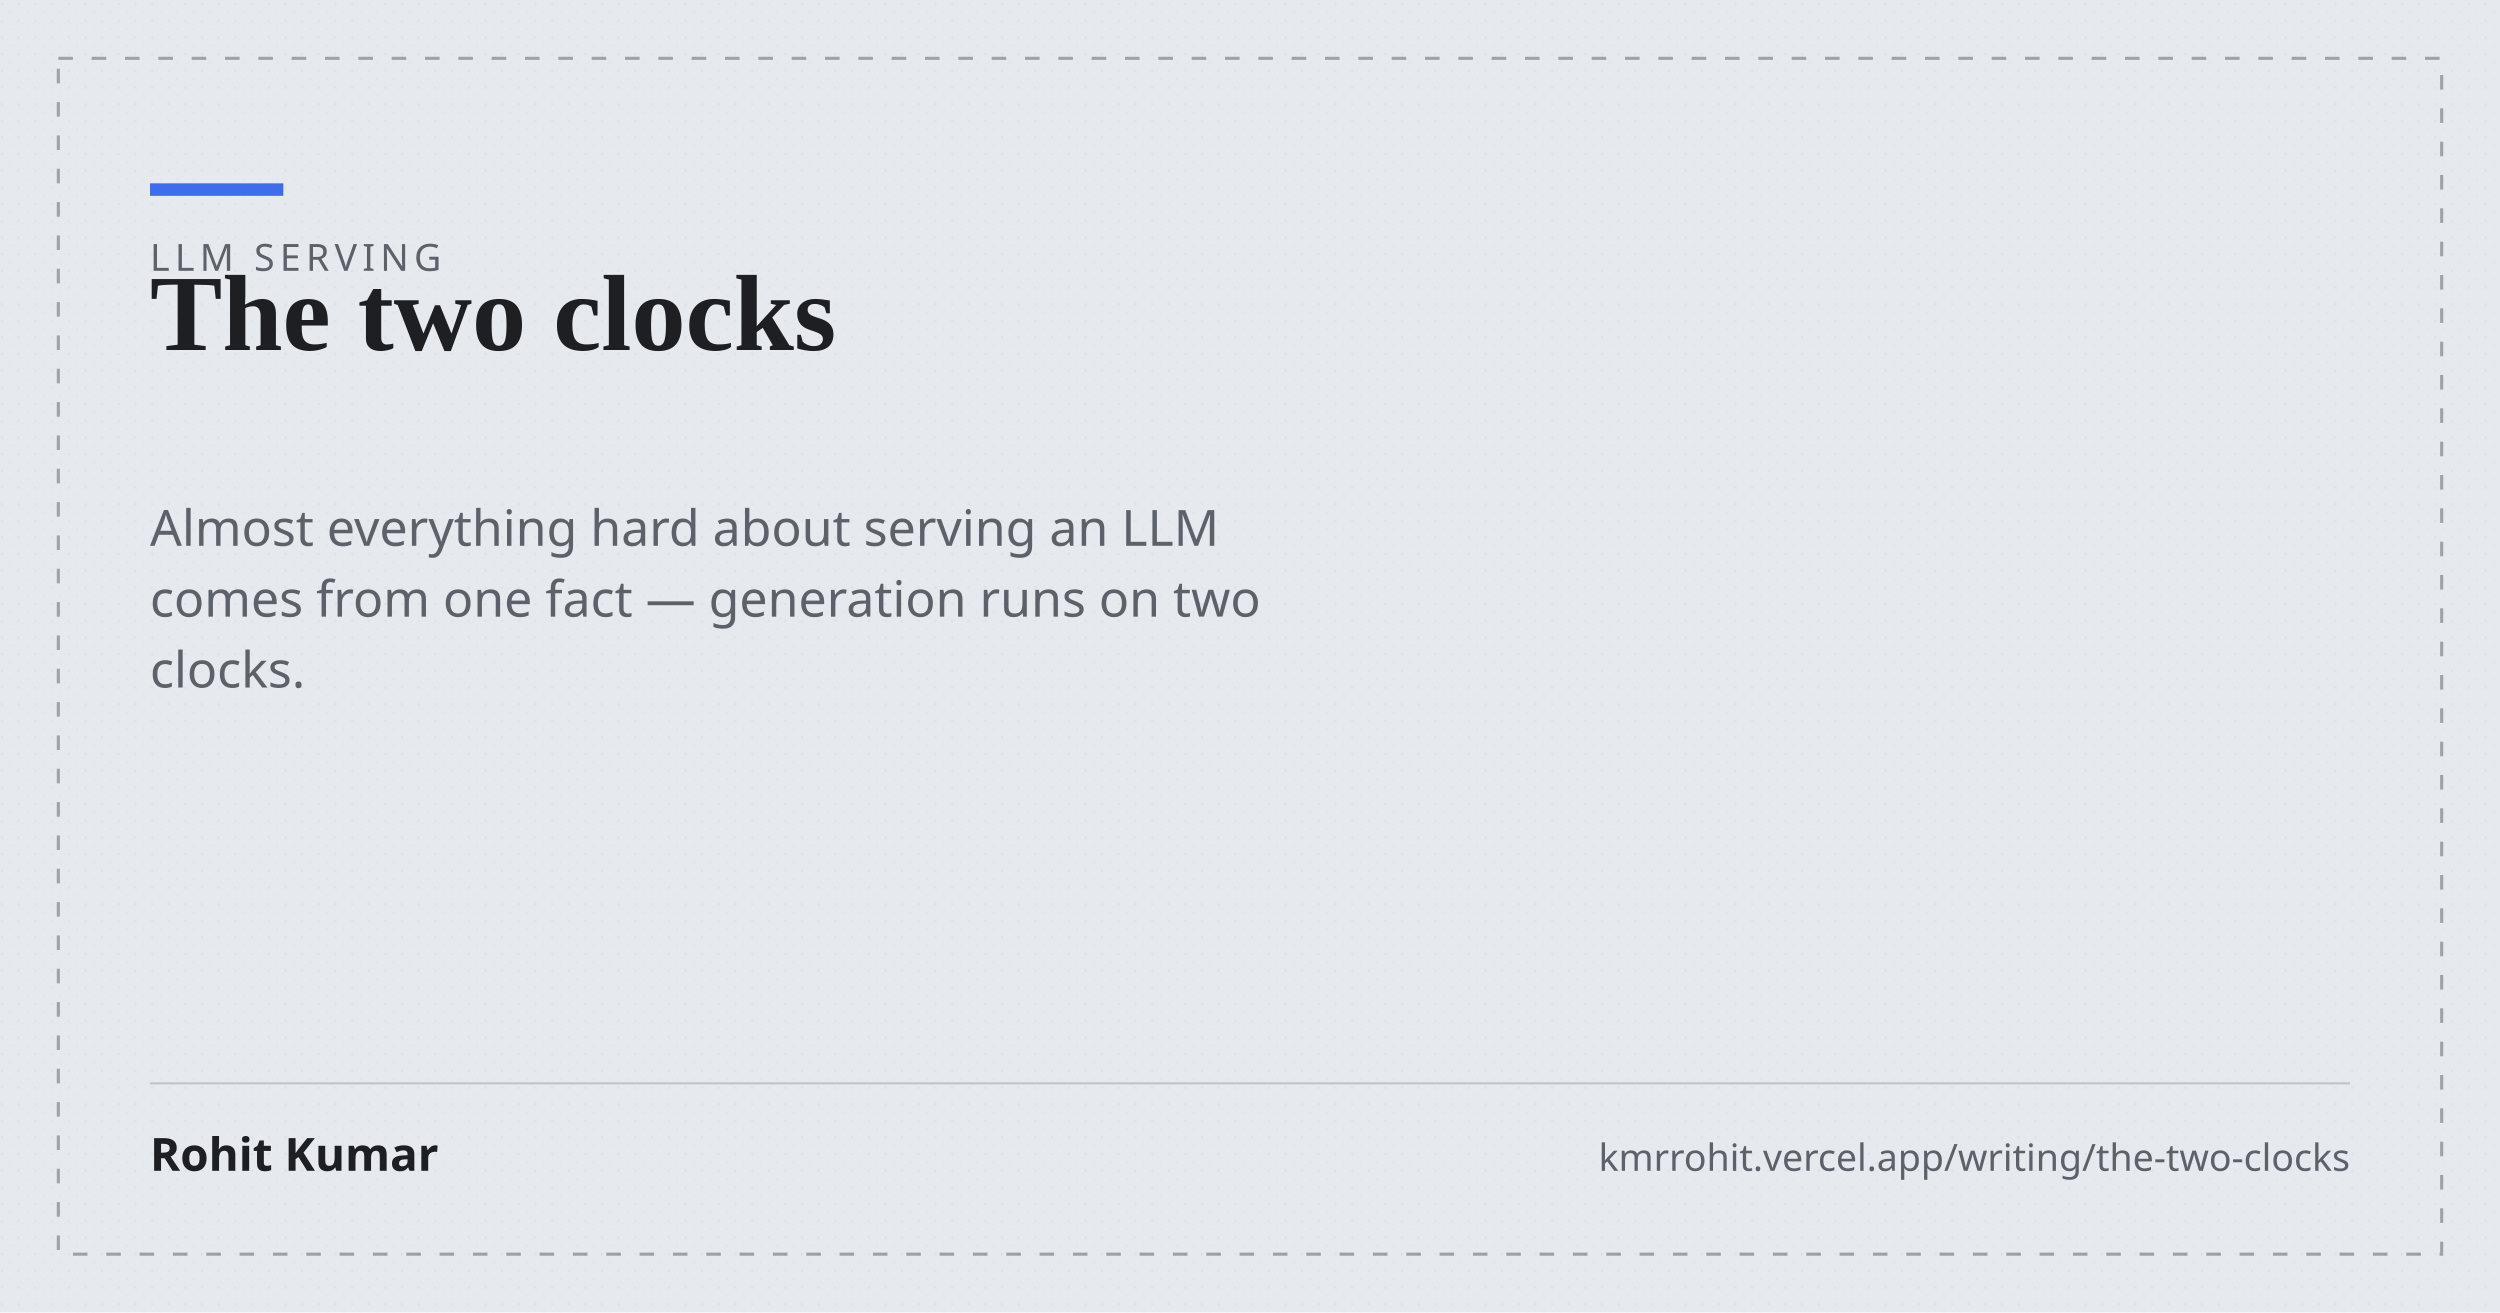
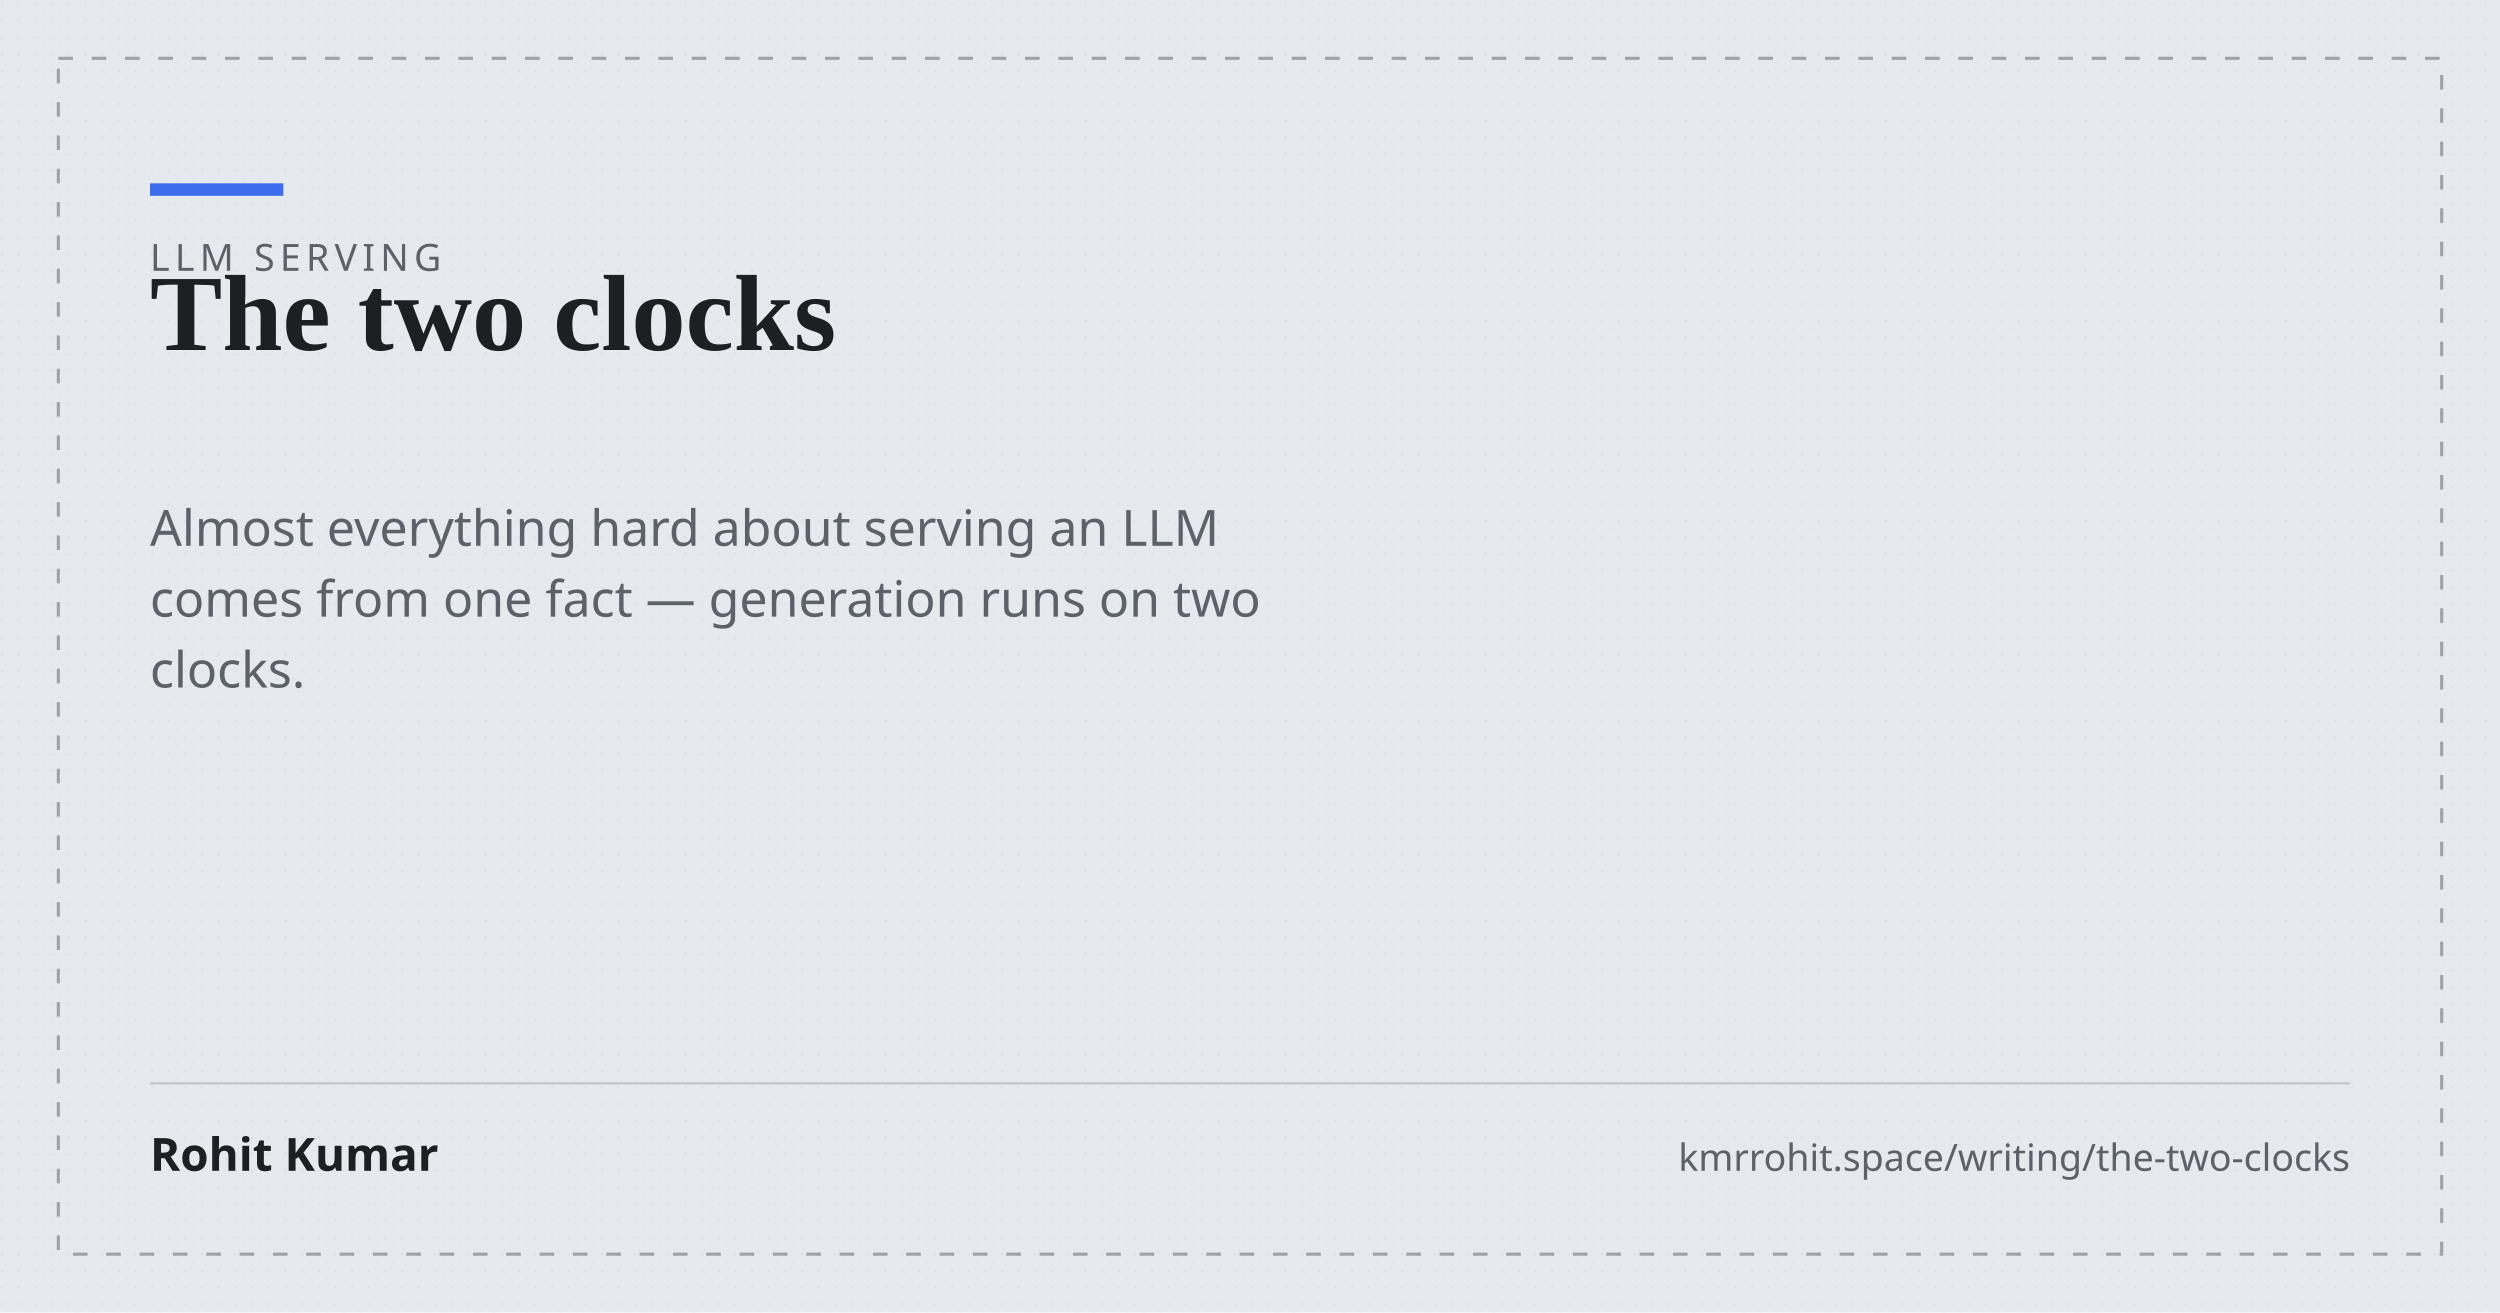
<svg xmlns="http://www.w3.org/2000/svg" width="1200" height="630" viewBox="0 0 1200 630" role="img" aria-label="The two clocks">
  <defs>
    <pattern id="grain" width="8" height="8" patternUnits="userSpaceOnUse">
      <circle cx="1" cy="2" r="0.6" fill="#1d1f22" opacity="0.04" />
      <circle cx="5" cy="6" r="0.5" fill="#1d1f22" opacity="0.03" />
    </pattern>
  </defs>
  <rect width="1200" height="630" fill="#e6e9ed" />
  <rect width="1200" height="630" fill="url(#grain)" />
  <rect x="28" y="28" width="1144" height="574" fill="none" stroke="#1d1f22" stroke-width="1.5" stroke-dasharray="7 9" opacity="0.35" />
  <rect x="72" y="88" width="64" height="6" fill="#3d6ced" />
  <text x="72" y="130" fill="#5c616a" font-family="ui-sans-serif, system-ui, sans-serif" font-size="18" letter-spacing="0.14em" text-transform="uppercase">LLM SERVING</text>
  <text x="72" y="168" fill="#1d1f22" font-family="Georgia, 'Times New Roman', serif" font-size="52" font-weight="600">The two clocks</text>
  <text x="72" y="262" fill="#5c616a" font-family="ui-sans-serif, system-ui, sans-serif" font-size="24">Almost everything hard about serving an LLM</text>
  <text x="72" y="296" fill="#5c616a" font-family="ui-sans-serif, system-ui, sans-serif" font-size="24">comes from one fact — generation runs on two</text>
  <text x="72" y="330" fill="#5c616a" font-family="ui-sans-serif, system-ui, sans-serif" font-size="24">clocks.</text>
  <line x1="72" y1="520" x2="1128" y2="520" stroke="#1d1f22" stroke-width="1" opacity="0.18" />
  <text x="72" y="562" fill="#1d1f22" font-family="ui-sans-serif, system-ui, sans-serif" font-size="22" font-weight="600">Rohit Kumar</text>
-   <text x="1128" y="562" fill="#5c616a" font-family="ui-sans-serif, system-ui, sans-serif" font-size="18" text-anchor="end">kmrrohit.vercel.app/writing/the-two-clocks</text>
+   <text x="1128" y="562" fill="#5c616a" font-family="ui-sans-serif, system-ui, sans-serif" font-size="18" text-anchor="end">kmrrohit.space/writing/the-two-clocks</text>
</svg>
